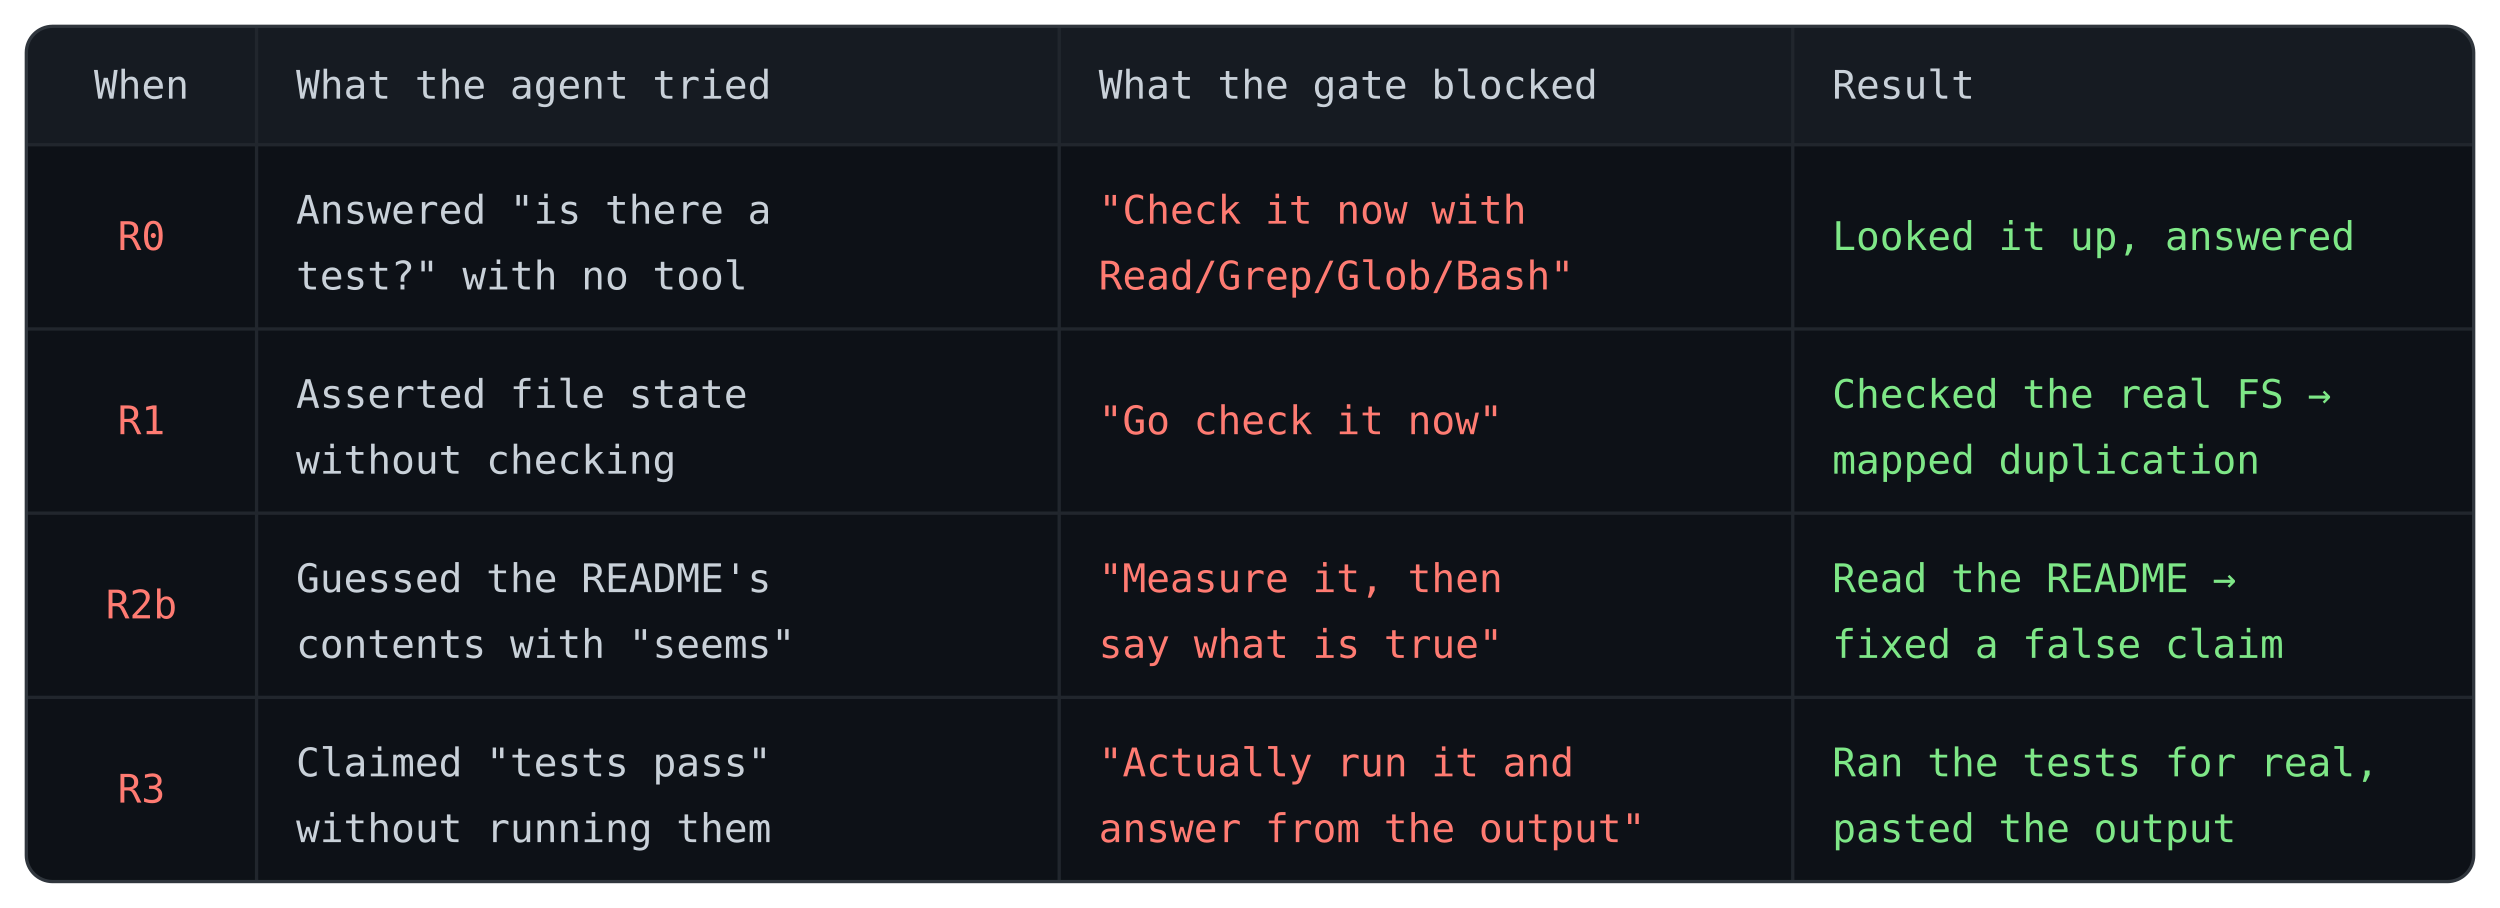
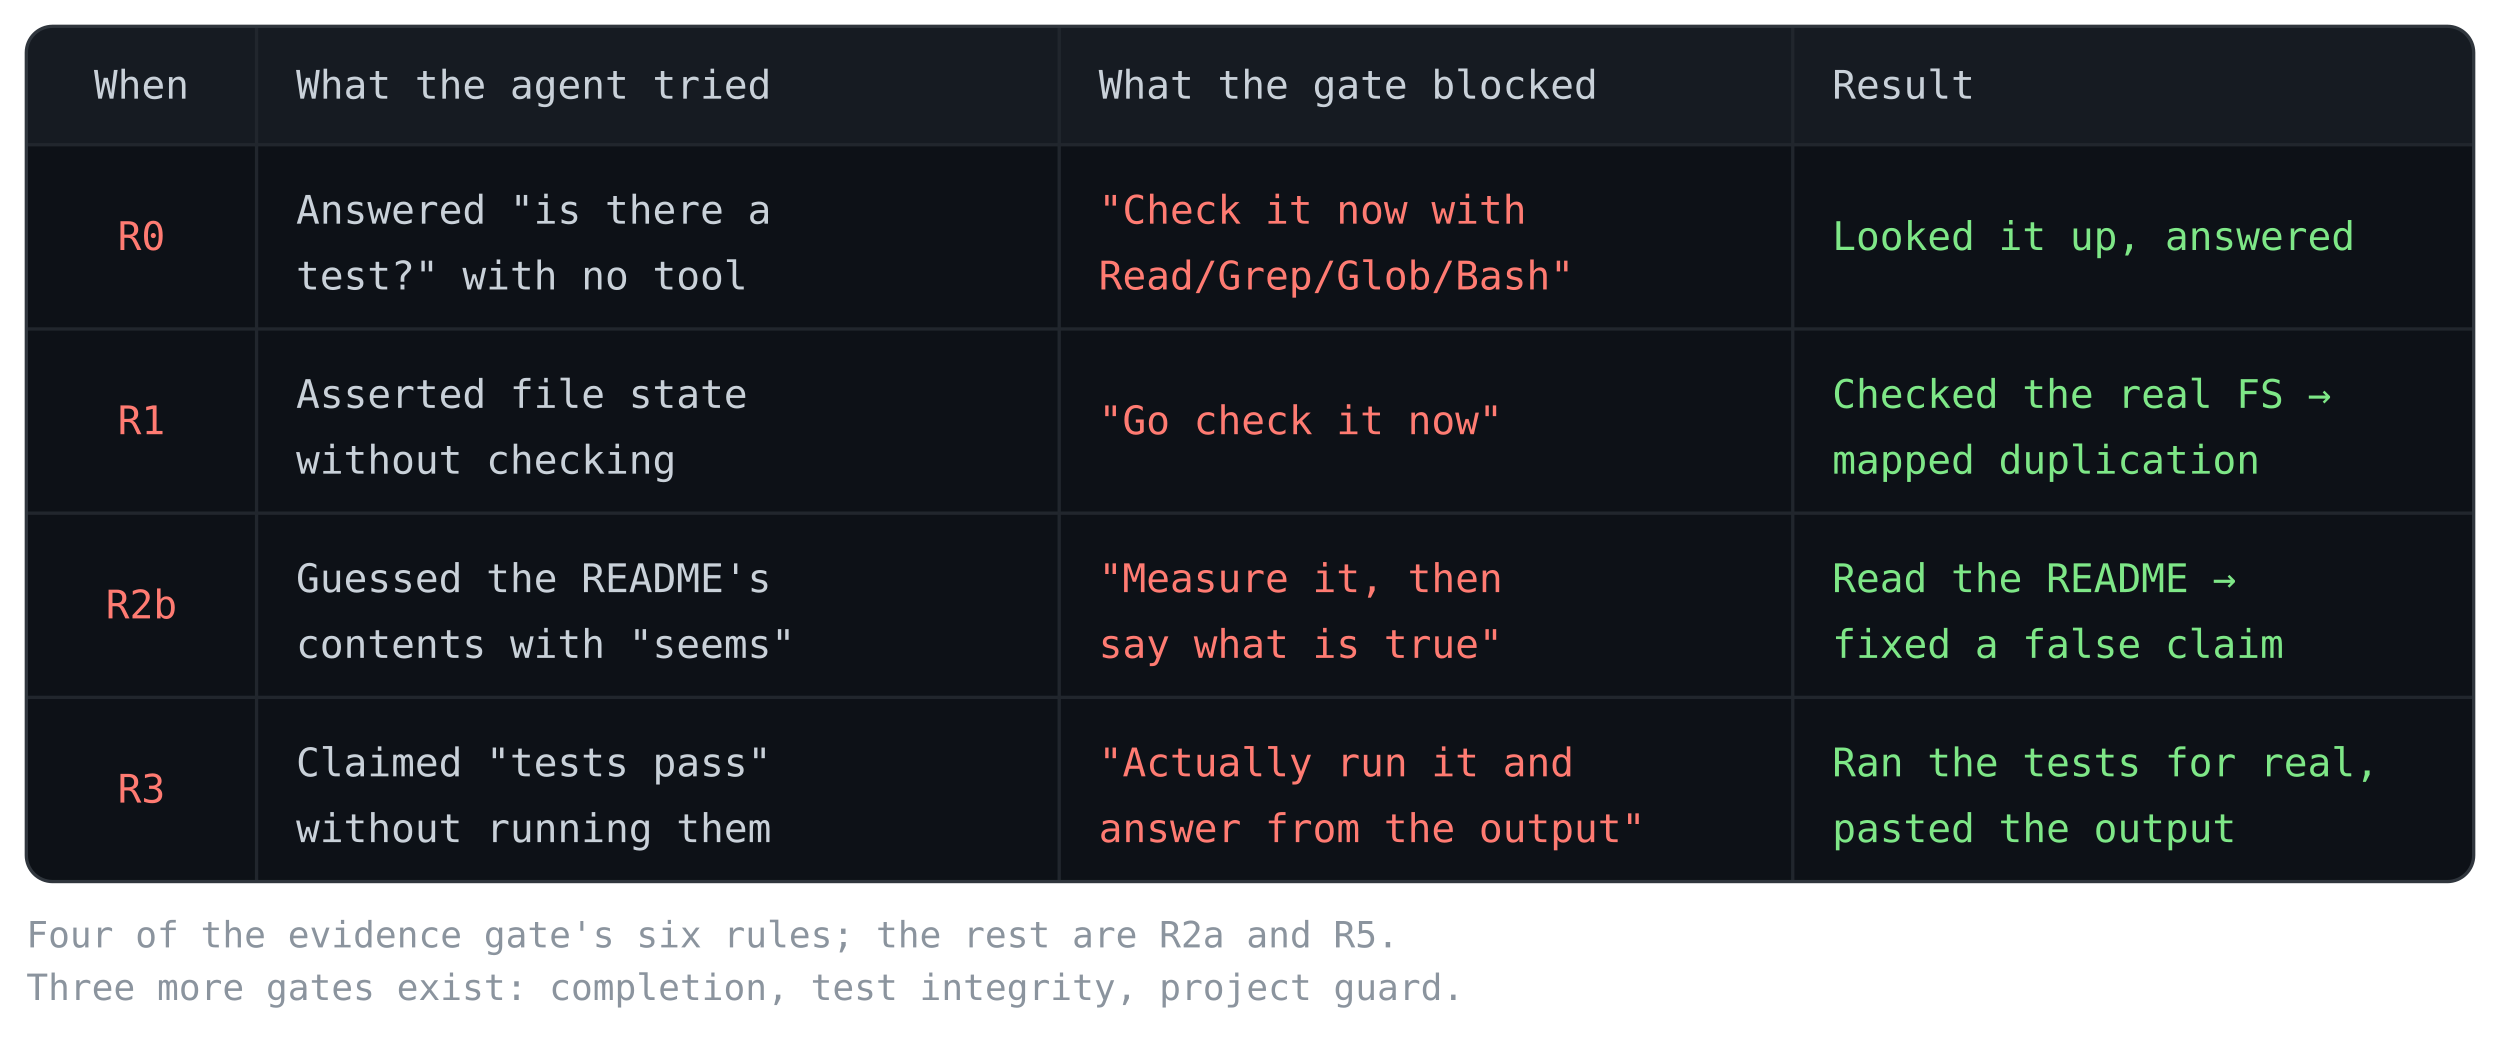
- <svg xmlns="http://www.w3.org/2000/svg" width="760" height="276" viewBox="0 0 760 276" role="img" aria-label="Cases where the gate actually blocked this agent: R0 an answer with no check, R1 a file-state assertion, R2b a guess about local state, R3 a passing claim for tests that never ran" font-family="ui-monospace, SFMono-Regular, Menlo, Consolas, monospace" font-size="12">
+ <svg xmlns="http://www.w3.org/2000/svg" width="760" height="316" viewBox="0 0 760 316" role="img" aria-label="Four cases where the evidence gate actually blocked this agent. These are four of the evidence gate's six rules, and three more gates exist beyond it: R0 an answer with no check, R1 a file-state assertion, R2b a guess about local state, R3 a passing claim for tests that never ran" font-family="ui-monospace, SFMono-Regular, Menlo, Consolas, monospace" font-size="12">
  <rect x="8" y="8" width="744" height="260" rx="8" fill="#0d1117" />
  <rect x="8" y="8" width="744" height="36" rx="8" fill="#161b22" />
  <rect x="8" y="28" width="744" height="16" fill="#161b22" />
  <line x1="78" y1="8" x2="78" y2="268" stroke="#21262d" stroke-width="1" />
  <line x1="322" y1="8" x2="322" y2="268" stroke="#21262d" stroke-width="1" />
  <line x1="545" y1="8" x2="545" y2="268" stroke="#21262d" stroke-width="1" />
  <line x1="8" y1="44" x2="752" y2="44" stroke="#21262d" stroke-width="1" />
  <line x1="8" y1="100" x2="752" y2="100" stroke="#21262d" stroke-width="1" />
  <line x1="8" y1="156" x2="752" y2="156" stroke="#21262d" stroke-width="1" />
  <line x1="8" y1="212" x2="752" y2="212" stroke="#21262d" stroke-width="1" />
  <rect x="8" y="8" width="744" height="260" rx="8" fill="none" stroke="#30363d" stroke-width="1" />
  <text x="43" y="30" fill="#c9d1d9" text-anchor="middle">When</text>
  <text x="90" y="30" fill="#c9d1d9">What the agent tried</text>
  <text x="334" y="30" fill="#c9d1d9">What the gate blocked</text>
  <text x="557" y="30" fill="#c9d1d9">Result</text>
  <text x="43" y="76" fill="#ff7b72" text-anchor="middle">R0</text>
  <text x="90" y="68" fill="#c9d1d9">Answered "is there a</text>
  <text x="90" y="88" fill="#c9d1d9">test?" with no tool</text>
  <text x="334" y="68" fill="#ff7b72">"Check it now with</text>
  <text x="334" y="88" fill="#ff7b72">Read/Grep/Glob/Bash"</text>
  <text x="557" y="76" fill="#7ee787">Looked it up, answered</text>
  <text x="43" y="132" fill="#ff7b72" text-anchor="middle">R1</text>
  <text x="90" y="124" fill="#c9d1d9">Asserted file state</text>
  <text x="90" y="144" fill="#c9d1d9">without checking</text>
  <text x="334" y="132" fill="#ff7b72">"Go check it now"</text>
  <text x="557" y="124" fill="#7ee787">Checked the real FS →</text>
  <text x="557" y="144" fill="#7ee787">mapped duplication</text>
  <text x="43" y="188" fill="#ff7b72" text-anchor="middle">R2b</text>
  <text x="90" y="180" fill="#c9d1d9">Guessed the README's</text>
  <text x="90" y="200" fill="#c9d1d9">contents with "seems"</text>
  <text x="334" y="180" fill="#ff7b72">"Measure it, then</text>
  <text x="334" y="200" fill="#ff7b72">say what is true"</text>
  <text x="557" y="180" fill="#7ee787">Read the README →</text>
  <text x="557" y="200" fill="#7ee787">fixed a false claim</text>
  <text x="43" y="244" fill="#ff7b72" text-anchor="middle">R3</text>
  <text x="90" y="236" fill="#c9d1d9">Claimed "tests pass"</text>
  <text x="90" y="256" fill="#c9d1d9">without running them</text>
  <text x="334" y="236" fill="#ff7b72">"Actually run it and</text>
  <text x="334" y="256" fill="#ff7b72">answer from the output"</text>
  <text x="557" y="236" fill="#7ee787">Ran the tests for real,</text>
  <text x="557" y="256" fill="#7ee787">pasted the output</text>
+   <text x="8" y="288" fill="#8b949e" font-size="11">Four of the evidence gate's six rules; the rest are R2a and R5.</text>
+   <text x="8" y="304" fill="#8b949e" font-size="11">Three more gates exist: completion, test integrity, project guard.</text>
</svg>
